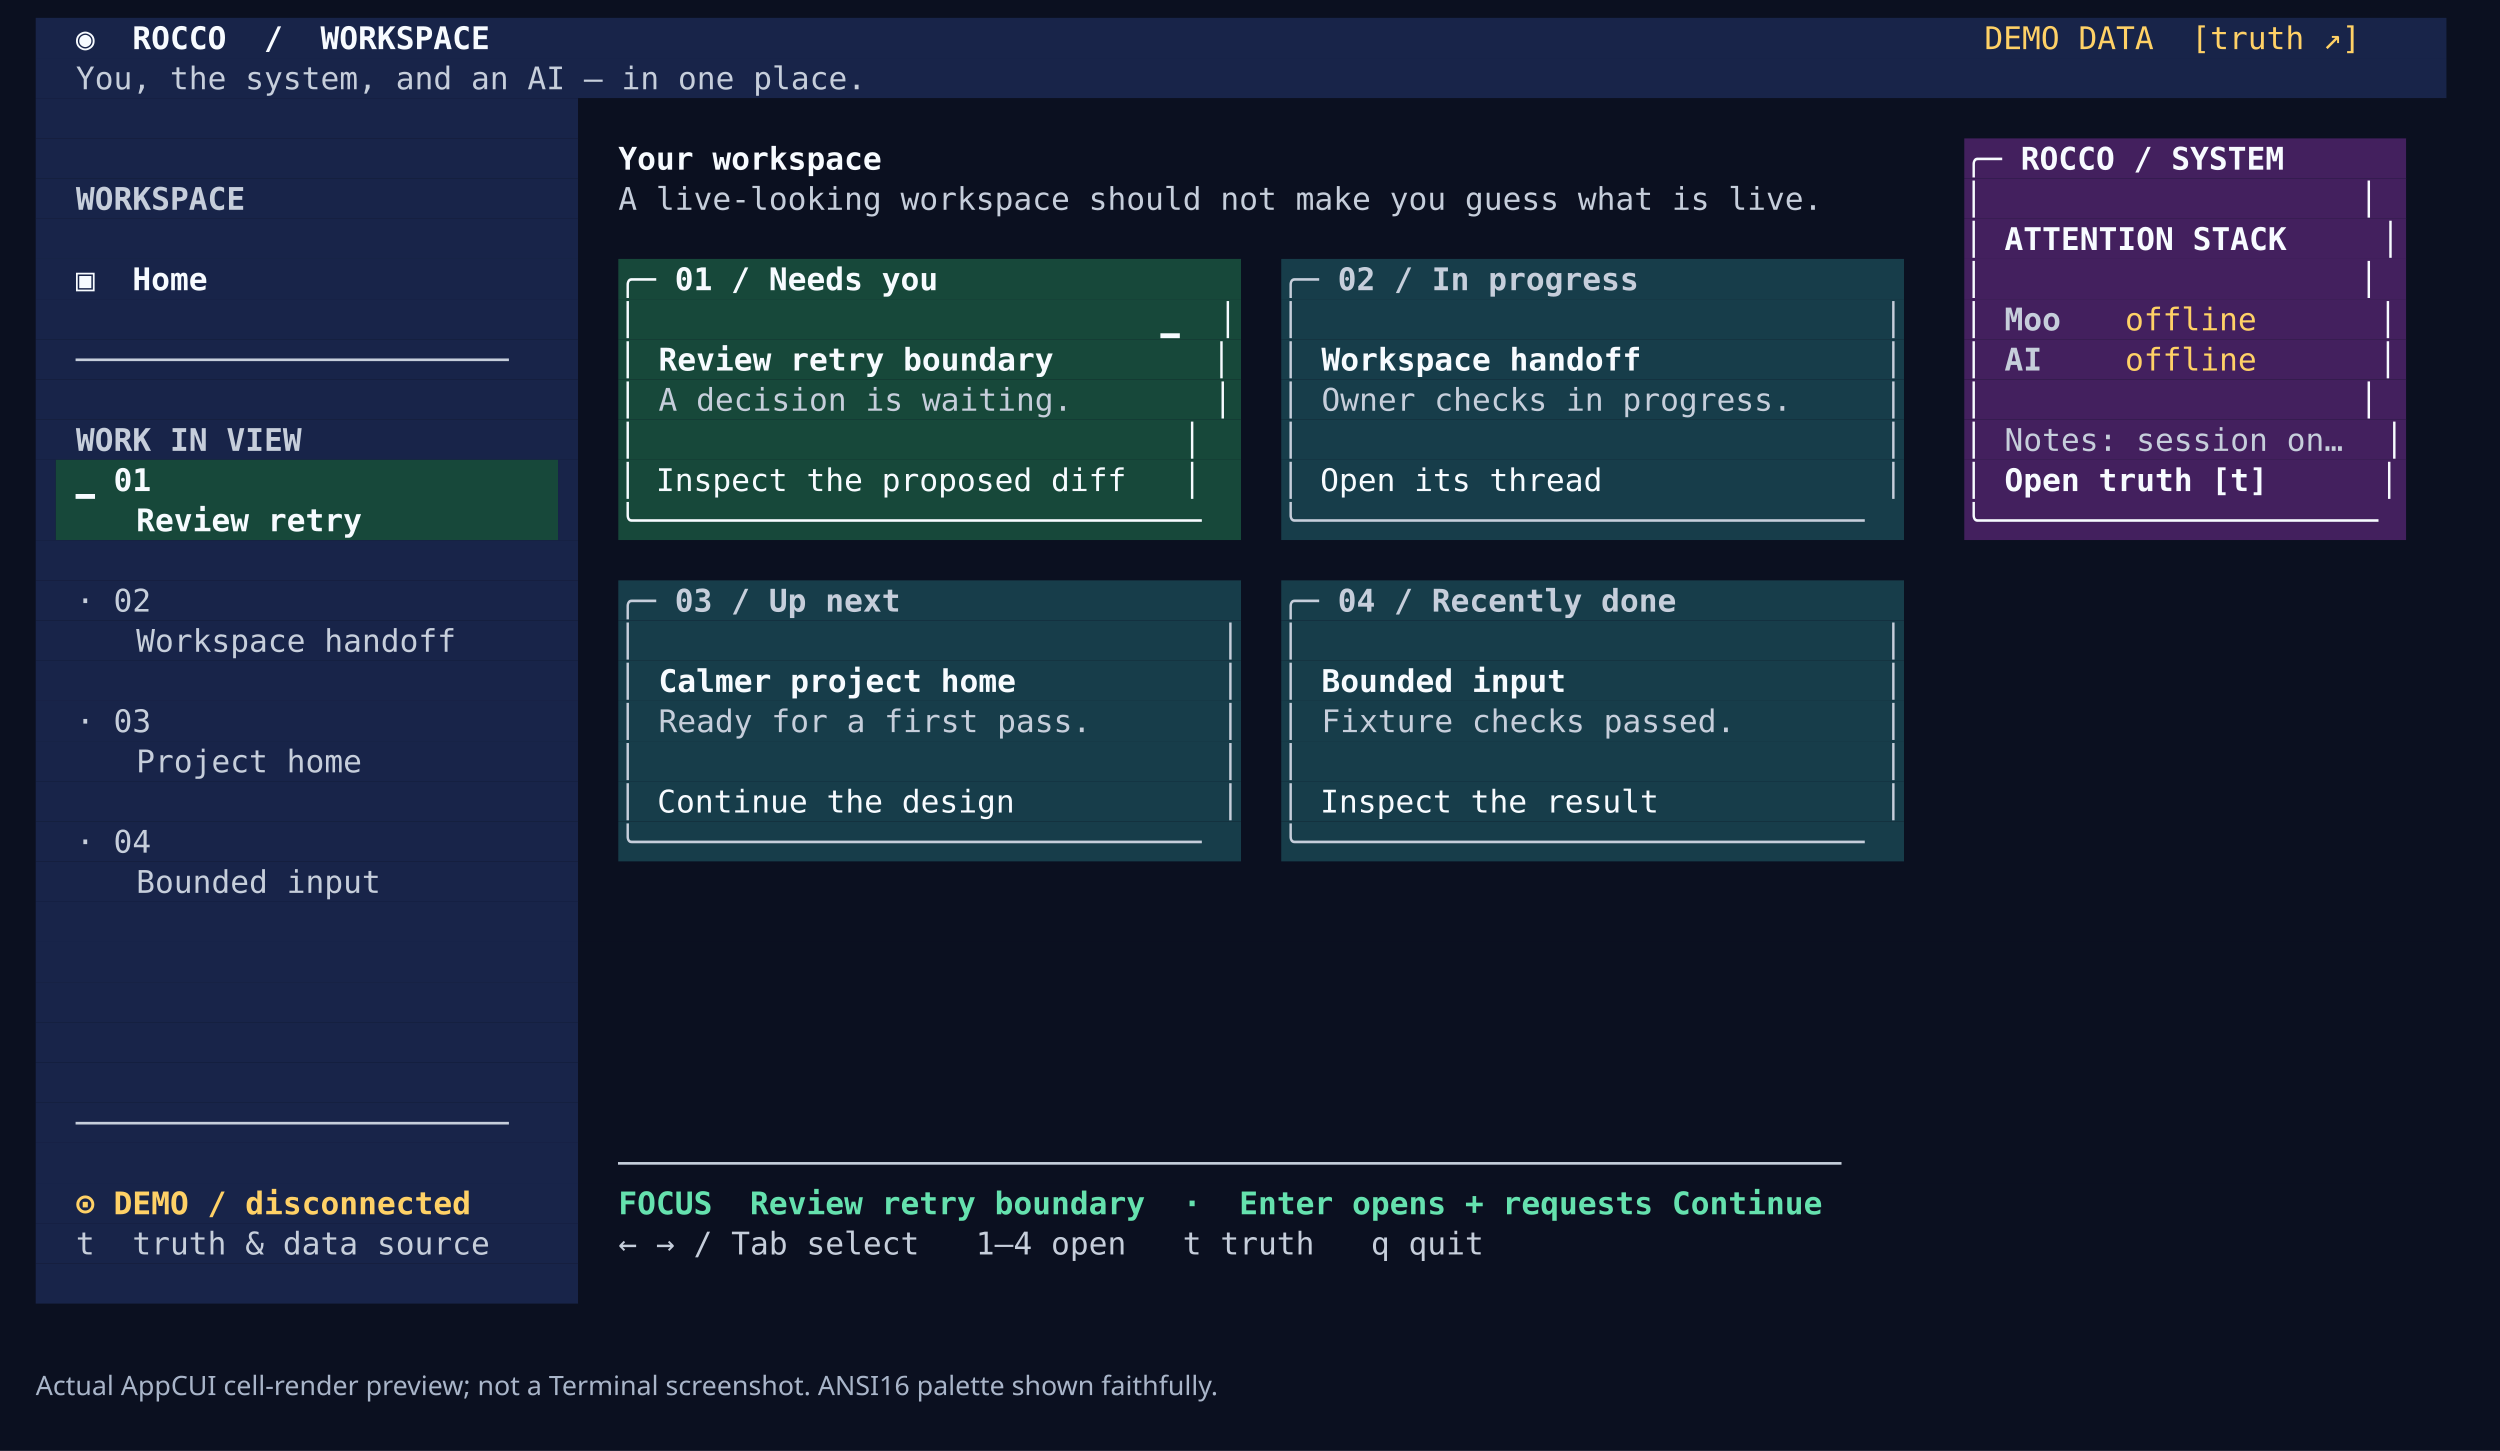
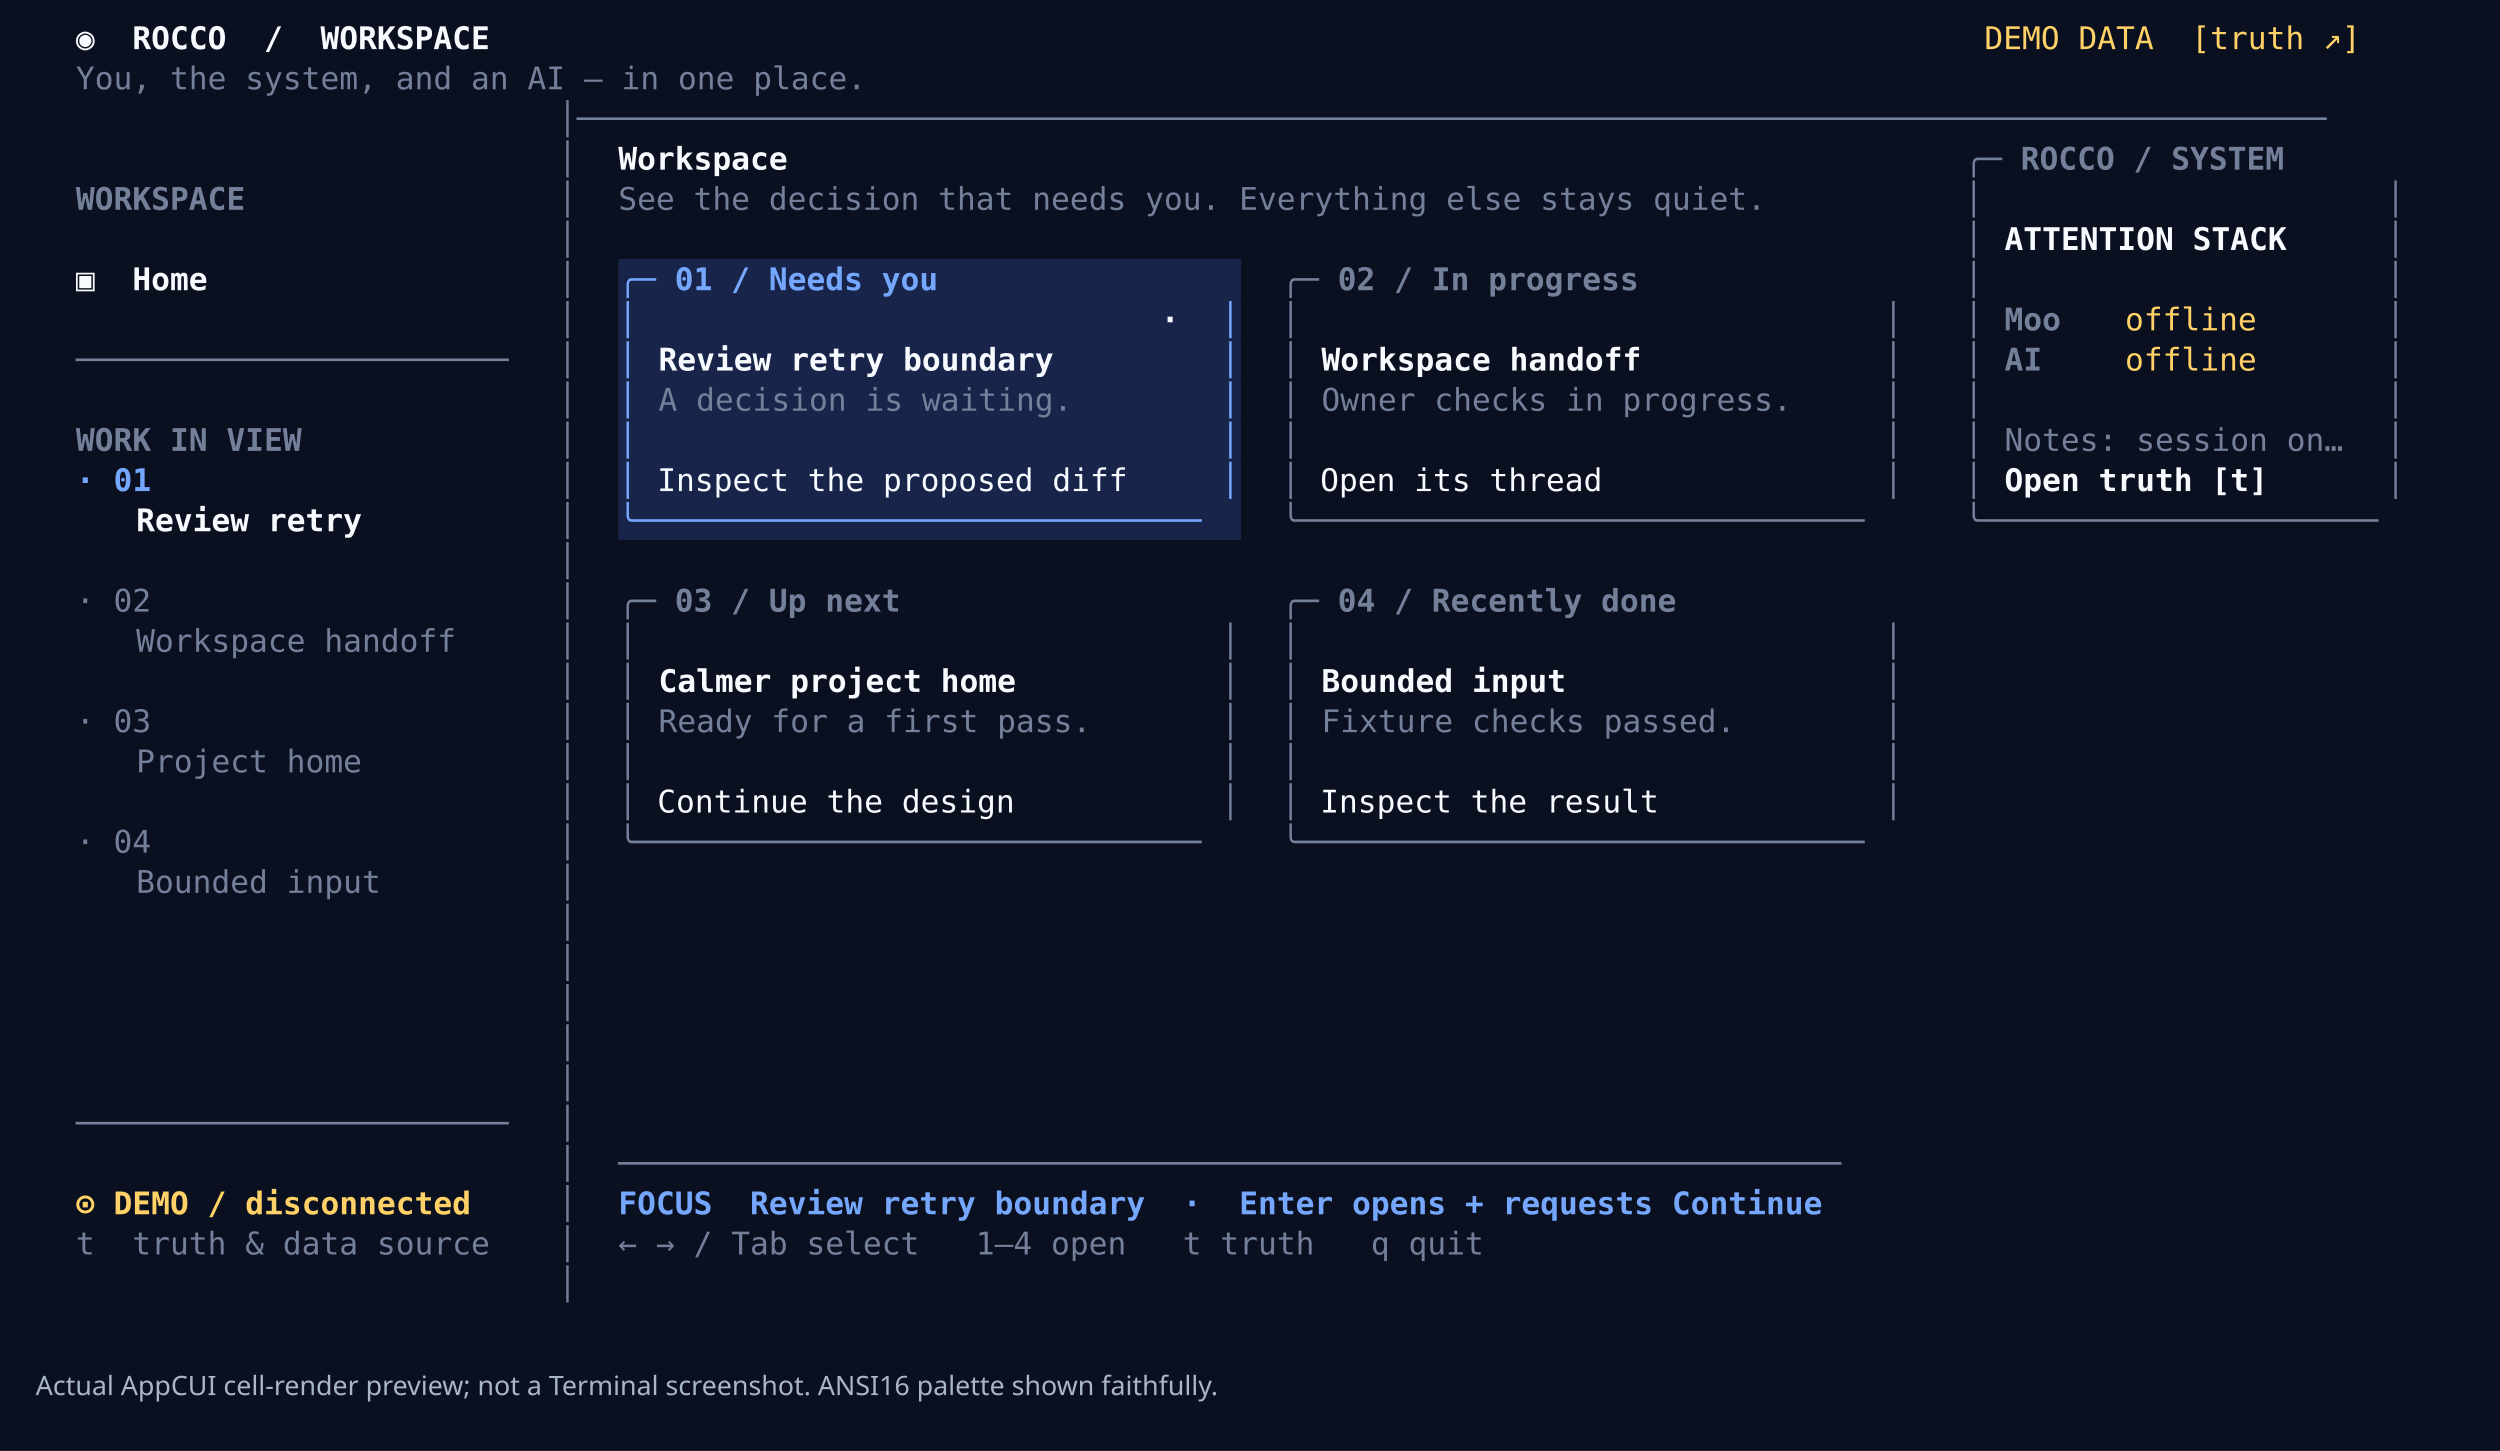
<svg xmlns="http://www.w3.org/2000/svg" width="1120" height="650" viewBox="0 0 1120 650">
  <rect width="1120" height="650" fill="#0b1020" />
-   <rect x="16" y="8" width="1080" height="18" fill="#182449" />
+   <rect x="16" y="8" width="1080" height="18" fill="#0b1020" />
  <text x="34" y="22" fill="#f7fbff" font-family="Menlo,monospace" font-size="14" xml:space="preserve" font-weight="700">◉  ROCCO  /  WORKSPACE</text>
  <text x="889" y="22" fill="#ffd166" font-family="Menlo,monospace" font-size="14" xml:space="preserve">DEMO DATA  [truth ↗]</text>
-   <rect x="16" y="26" width="1080" height="18" fill="#182449" />
-   <text x="34" y="40" fill="#c6cedb" font-family="Menlo,monospace" font-size="14" xml:space="preserve">You, the system, and an AI — in one place.</text>
-   <rect x="16" y="44" width="243" height="18" fill="#182449" />
-   <rect x="259" y="44" width="837" height="18" fill="#0b1020" />
-   <rect x="16" y="62" width="243" height="18" fill="#182449" />
-   <rect x="259" y="62" width="621" height="18" fill="#0b1020" />
-   <rect x="880" y="62" width="198" height="18" fill="#43205e" />
-   <rect x="1078" y="62" width="18" height="18" fill="#0b1020" />
-   <text x="277" y="76" fill="#f7fbff" font-family="Menlo,monospace" font-size="14" xml:space="preserve" font-weight="700">Your workspace</text>
-   <text x="880" y="76" fill="#f7fbff" font-family="Menlo,monospace" font-size="14" xml:space="preserve" font-weight="700">╭─ ROCCO / SYSTEM </text>
-   <rect x="16" y="80" width="243" height="18" fill="#182449" />
-   <rect x="259" y="80" width="621" height="18" fill="#0b1020" />
-   <rect x="880" y="80" width="198" height="18" fill="#43205e" />
-   <rect x="1078" y="80" width="18" height="18" fill="#0b1020" />
-   <text x="34" y="94" fill="#c6cedb" font-family="Menlo,monospace" font-size="14" xml:space="preserve" font-weight="700">WORKSPACE</text>
-   <text x="277" y="94" fill="#c6cedb" font-family="Menlo,monospace" font-size="14" xml:space="preserve">A live-looking workspace should not make you guess what is live.</text>
-   <text x="880" y="94" fill="#f7fbff" font-family="Menlo,monospace" font-size="14" xml:space="preserve">│                    │</text>
-   <rect x="16" y="98" width="243" height="18" fill="#182449" />
-   <rect x="259" y="98" width="621" height="18" fill="#0b1020" />
-   <rect x="880" y="98" width="198" height="18" fill="#43205e" />
-   <rect x="1078" y="98" width="18" height="18" fill="#0b1020" />
-   <text x="880" y="112" fill="#f7fbff" font-family="Menlo,monospace" font-size="14" xml:space="preserve">│ </text>
+   <rect x="16" y="26" width="1080" height="18" fill="#0b1020" />
+   <text x="34" y="40" fill="#74809a" font-family="Menlo,monospace" font-size="14" xml:space="preserve">You, the system, and an AI — in one place.</text>
+   <rect x="16" y="44" width="1080" height="18" fill="#0b1020" />
+   <text x="250" y="58" fill="#74809a" font-family="Menlo,monospace" font-size="14" xml:space="preserve">│─────────────────────────────────────────────────────────────────────────────────────────────</text>
+   <rect x="16" y="62" width="1080" height="18" fill="#0b1020" />
+   <text x="250" y="76" fill="#74809a" font-family="Menlo,monospace" font-size="14" xml:space="preserve">│</text>
+   <text x="277" y="76" fill="#f7fbff" font-family="Menlo,monospace" font-size="14" xml:space="preserve" font-weight="700">Workspace</text>
+   <text x="880" y="76" fill="#74809a" font-family="Menlo,monospace" font-size="14" xml:space="preserve" font-weight="700">╭─ ROCCO / SYSTEM </text>
+   <rect x="16" y="80" width="1080" height="18" fill="#0b1020" />
+   <text x="34" y="94" fill="#74809a" font-family="Menlo,monospace" font-size="14" xml:space="preserve" font-weight="700">WORKSPACE</text>
+   <text x="250" y="94" fill="#74809a" font-family="Menlo,monospace" font-size="14" xml:space="preserve">│</text>
+   <text x="277" y="94" fill="#74809a" font-family="Menlo,monospace" font-size="14" xml:space="preserve">See the decision that needs you. Everything else stays quiet.</text>
+   <text x="880" y="94" fill="#74809a" font-family="Menlo,monospace" font-size="14" xml:space="preserve">│</text>
+   <text x="1069" y="94" fill="#74809a" font-family="Menlo,monospace" font-size="14" xml:space="preserve">│</text>
+   <rect x="16" y="98" width="1080" height="18" fill="#0b1020" />
+   <text x="250" y="112" fill="#74809a" font-family="Menlo,monospace" font-size="14" xml:space="preserve">│</text>
+   <text x="880" y="112" fill="#74809a" font-family="Menlo,monospace" font-size="14" xml:space="preserve">│</text>
  <text x="898" y="112" fill="#f7fbff" font-family="Menlo,monospace" font-size="14" xml:space="preserve" font-weight="700">ATTENTION STACK</text>
-   <text x="1033" y="112" fill="#f7fbff" font-family="Menlo,monospace" font-size="14" xml:space="preserve">    │</text>
-   <rect x="16" y="116" width="243" height="18" fill="#182449" />
-   <rect x="259" y="116" width="18" height="18" fill="#0b1020" />
-   <rect x="277" y="116" width="279" height="18" fill="#17483a" />
-   <rect x="556" y="116" width="18" height="18" fill="#0b1020" />
-   <rect x="574" y="116" width="279" height="18" fill="#173d4a" />
-   <rect x="853" y="116" width="27" height="18" fill="#0b1020" />
-   <rect x="880" y="116" width="198" height="18" fill="#43205e" />
-   <rect x="1078" y="116" width="18" height="18" fill="#0b1020" />
+   <text x="1069" y="112" fill="#74809a" font-family="Menlo,monospace" font-size="14" xml:space="preserve">│</text>
+   <rect x="16" y="116" width="261" height="18" fill="#0b1020" />
+   <rect x="277" y="116" width="279" height="18" fill="#182449" />
+   <rect x="556" y="116" width="540" height="18" fill="#0b1020" />
  <text x="34" y="130" fill="#f7fbff" font-family="Menlo,monospace" font-size="14" xml:space="preserve" font-weight="700">▣  Home</text>
-   <text x="277" y="130" fill="#f7fbff" font-family="Menlo,monospace" font-size="14" xml:space="preserve" font-weight="700">╭─ 01 / Needs you </text>
-   <text x="574" y="130" fill="#c6cedb" font-family="Menlo,monospace" font-size="14" xml:space="preserve" font-weight="700">╭─ 02 / In progress </text>
-   <text x="880" y="130" fill="#f7fbff" font-family="Menlo,monospace" font-size="14" xml:space="preserve">│                    │</text>
-   <rect x="16" y="134" width="243" height="18" fill="#182449" />
-   <rect x="259" y="134" width="18" height="18" fill="#0b1020" />
-   <rect x="277" y="134" width="279" height="18" fill="#17483a" />
-   <rect x="556" y="134" width="18" height="18" fill="#0b1020" />
-   <rect x="574" y="134" width="279" height="18" fill="#173d4a" />
-   <rect x="853" y="134" width="27" height="18" fill="#0b1020" />
-   <rect x="880" y="134" width="198" height="18" fill="#43205e" />
-   <rect x="1078" y="134" width="18" height="18" fill="#0b1020" />
-   <text x="277" y="148" fill="#f7fbff" font-family="Menlo,monospace" font-size="14" xml:space="preserve">│                          </text>
-   <text x="520" y="148" fill="#f7fbff" font-family="Menlo,monospace" font-size="14" xml:space="preserve" font-weight="700">▁</text>
-   <text x="529" y="148" fill="#f7fbff" font-family="Menlo,monospace" font-size="14" xml:space="preserve">  │</text>
-   <text x="574" y="148" fill="#c6cedb" font-family="Menlo,monospace" font-size="14" xml:space="preserve">│</text>
-   <text x="844" y="148" fill="#c6cedb" font-family="Menlo,monospace" font-size="14" xml:space="preserve">│</text>
-   <text x="880" y="148" fill="#f7fbff" font-family="Menlo,monospace" font-size="14" xml:space="preserve">│ </text>
-   <text x="898" y="148" fill="#c6cedb" font-family="Menlo,monospace" font-size="14" xml:space="preserve" font-weight="700">Moo</text>
+   <text x="250" y="130" fill="#74809a" font-family="Menlo,monospace" font-size="14" xml:space="preserve">│</text>
+   <text x="277" y="130" fill="#75a7ff" font-family="Menlo,monospace" font-size="14" xml:space="preserve" font-weight="700">╭─ 01 / Needs you </text>
+   <text x="574" y="130" fill="#74809a" font-family="Menlo,monospace" font-size="14" xml:space="preserve" font-weight="700">╭─ 02 / In progress </text>
+   <text x="880" y="130" fill="#74809a" font-family="Menlo,monospace" font-size="14" xml:space="preserve">│</text>
+   <text x="1069" y="130" fill="#74809a" font-family="Menlo,monospace" font-size="14" xml:space="preserve">│</text>
+   <rect x="16" y="134" width="261" height="18" fill="#0b1020" />
+   <rect x="277" y="134" width="279" height="18" fill="#182449" />
+   <rect x="556" y="134" width="540" height="18" fill="#0b1020" />
+   <text x="250" y="148" fill="#74809a" font-family="Menlo,monospace" font-size="14" xml:space="preserve">│</text>
+   <text x="277" y="148" fill="#75a7ff" font-family="Menlo,monospace" font-size="14" xml:space="preserve">│</text>
+   <text x="520" y="148" fill="#f7fbff" font-family="Menlo,monospace" font-size="14" xml:space="preserve" font-weight="700">·</text>
+   <text x="547" y="148" fill="#75a7ff" font-family="Menlo,monospace" font-size="14" xml:space="preserve">│</text>
+   <text x="574" y="148" fill="#74809a" font-family="Menlo,monospace" font-size="14" xml:space="preserve">│</text>
+   <text x="844" y="148" fill="#74809a" font-family="Menlo,monospace" font-size="14" xml:space="preserve">│</text>
+   <text x="880" y="148" fill="#74809a" font-family="Menlo,monospace" font-size="14" xml:space="preserve">│</text>
+   <text x="898" y="148" fill="#74809a" font-family="Menlo,monospace" font-size="14" xml:space="preserve" font-weight="700">Moo</text>
  <text x="952" y="148" fill="#ffd166" font-family="Menlo,monospace" font-size="14" xml:space="preserve">offline</text>
-   <text x="1015" y="148" fill="#f7fbff" font-family="Menlo,monospace" font-size="14" xml:space="preserve">      │</text>
-   <rect x="16" y="152" width="243" height="18" fill="#182449" />
-   <rect x="259" y="152" width="18" height="18" fill="#0b1020" />
-   <rect x="277" y="152" width="279" height="18" fill="#17483a" />
-   <rect x="556" y="152" width="18" height="18" fill="#0b1020" />
-   <rect x="574" y="152" width="279" height="18" fill="#173d4a" />
-   <rect x="853" y="152" width="27" height="18" fill="#0b1020" />
-   <rect x="880" y="152" width="198" height="18" fill="#43205e" />
-   <rect x="1078" y="152" width="18" height="18" fill="#0b1020" />
-   <text x="34" y="166" fill="#c6cedb" font-family="Menlo,monospace" font-size="14" xml:space="preserve">───────────────────────</text>
-   <text x="277" y="166" fill="#f7fbff" font-family="Menlo,monospace" font-size="14" xml:space="preserve">│ </text>
+   <text x="1069" y="148" fill="#74809a" font-family="Menlo,monospace" font-size="14" xml:space="preserve">│</text>
+   <rect x="16" y="152" width="261" height="18" fill="#0b1020" />
+   <rect x="277" y="152" width="279" height="18" fill="#182449" />
+   <rect x="556" y="152" width="540" height="18" fill="#0b1020" />
+   <text x="34" y="166" fill="#74809a" font-family="Menlo,monospace" font-size="14" xml:space="preserve">───────────────────────</text>
+   <text x="250" y="166" fill="#74809a" font-family="Menlo,monospace" font-size="14" xml:space="preserve">│</text>
+   <text x="277" y="166" fill="#75a7ff" font-family="Menlo,monospace" font-size="14" xml:space="preserve">│</text>
  <text x="295" y="166" fill="#f7fbff" font-family="Menlo,monospace" font-size="14" xml:space="preserve" font-weight="700">Review retry boundary</text>
-   <text x="484" y="166" fill="#f7fbff" font-family="Menlo,monospace" font-size="14" xml:space="preserve">       │</text>
-   <text x="574" y="166" fill="#c6cedb" font-family="Menlo,monospace" font-size="14" xml:space="preserve">│</text>
+   <text x="547" y="166" fill="#75a7ff" font-family="Menlo,monospace" font-size="14" xml:space="preserve">│</text>
+   <text x="574" y="166" fill="#74809a" font-family="Menlo,monospace" font-size="14" xml:space="preserve">│</text>
  <text x="592" y="166" fill="#f7fbff" font-family="Menlo,monospace" font-size="14" xml:space="preserve" font-weight="700">Workspace handoff</text>
-   <text x="844" y="166" fill="#c6cedb" font-family="Menlo,monospace" font-size="14" xml:space="preserve">│</text>
-   <text x="880" y="166" fill="#f7fbff" font-family="Menlo,monospace" font-size="14" xml:space="preserve">│ </text>
-   <text x="898" y="166" fill="#c6cedb" font-family="Menlo,monospace" font-size="14" xml:space="preserve" font-weight="700">AI</text>
+   <text x="844" y="166" fill="#74809a" font-family="Menlo,monospace" font-size="14" xml:space="preserve">│</text>
+   <text x="880" y="166" fill="#74809a" font-family="Menlo,monospace" font-size="14" xml:space="preserve">│</text>
+   <text x="898" y="166" fill="#74809a" font-family="Menlo,monospace" font-size="14" xml:space="preserve" font-weight="700">AI</text>
  <text x="952" y="166" fill="#ffd166" font-family="Menlo,monospace" font-size="14" xml:space="preserve">offline</text>
-   <text x="1015" y="166" fill="#f7fbff" font-family="Menlo,monospace" font-size="14" xml:space="preserve">      │</text>
-   <rect x="16" y="170" width="243" height="18" fill="#182449" />
-   <rect x="259" y="170" width="18" height="18" fill="#0b1020" />
-   <rect x="277" y="170" width="279" height="18" fill="#17483a" />
-   <rect x="556" y="170" width="18" height="18" fill="#0b1020" />
-   <rect x="574" y="170" width="279" height="18" fill="#173d4a" />
-   <rect x="853" y="170" width="27" height="18" fill="#0b1020" />
-   <rect x="880" y="170" width="198" height="18" fill="#43205e" />
-   <rect x="1078" y="170" width="18" height="18" fill="#0b1020" />
-   <text x="277" y="184" fill="#f7fbff" font-family="Menlo,monospace" font-size="14" xml:space="preserve">│ </text>
-   <text x="295" y="184" fill="#c6cedb" font-family="Menlo,monospace" font-size="14" xml:space="preserve">A decision is waiting.</text>
-   <text x="493" y="184" fill="#f7fbff" font-family="Menlo,monospace" font-size="14" xml:space="preserve">      │</text>
-   <text x="574" y="184" fill="#c6cedb" font-family="Menlo,monospace" font-size="14" xml:space="preserve">│</text>
-   <text x="592" y="184" fill="#c6cedb" font-family="Menlo,monospace" font-size="14" xml:space="preserve">Owner checks in progress.</text>
-   <text x="844" y="184" fill="#c6cedb" font-family="Menlo,monospace" font-size="14" xml:space="preserve">│</text>
-   <text x="880" y="184" fill="#f7fbff" font-family="Menlo,monospace" font-size="14" xml:space="preserve">│                    │</text>
-   <rect x="16" y="188" width="243" height="18" fill="#182449" />
-   <rect x="259" y="188" width="18" height="18" fill="#0b1020" />
-   <rect x="277" y="188" width="279" height="18" fill="#17483a" />
-   <rect x="556" y="188" width="18" height="18" fill="#0b1020" />
-   <rect x="574" y="188" width="279" height="18" fill="#173d4a" />
-   <rect x="853" y="188" width="27" height="18" fill="#0b1020" />
-   <rect x="880" y="188" width="198" height="18" fill="#43205e" />
-   <rect x="1078" y="188" width="18" height="18" fill="#0b1020" />
-   <text x="34" y="202" fill="#c6cedb" font-family="Menlo,monospace" font-size="14" xml:space="preserve" font-weight="700">WORK IN VIEW</text>
-   <text x="277" y="202" fill="#f7fbff" font-family="Menlo,monospace" font-size="14" xml:space="preserve">│                             │</text>
-   <text x="574" y="202" fill="#c6cedb" font-family="Menlo,monospace" font-size="14" xml:space="preserve">│</text>
-   <text x="844" y="202" fill="#c6cedb" font-family="Menlo,monospace" font-size="14" xml:space="preserve">│</text>
-   <text x="880" y="202" fill="#f7fbff" font-family="Menlo,monospace" font-size="14" xml:space="preserve">│ </text>
-   <text x="898" y="202" fill="#c6cedb" font-family="Menlo,monospace" font-size="14" xml:space="preserve">Notes: session on…</text>
-   <text x="1060" y="202" fill="#f7fbff" font-family="Menlo,monospace" font-size="14" xml:space="preserve"> │</text>
-   <rect x="16" y="206" width="9" height="18" fill="#182449" />
-   <rect x="25" y="206" width="225" height="18" fill="#17483a" />
-   <rect x="250" y="206" width="9" height="18" fill="#182449" />
-   <rect x="259" y="206" width="18" height="18" fill="#0b1020" />
-   <rect x="277" y="206" width="279" height="18" fill="#17483a" />
-   <rect x="556" y="206" width="18" height="18" fill="#0b1020" />
-   <rect x="574" y="206" width="279" height="18" fill="#173d4a" />
-   <rect x="853" y="206" width="27" height="18" fill="#0b1020" />
-   <rect x="880" y="206" width="198" height="18" fill="#43205e" />
-   <rect x="1078" y="206" width="18" height="18" fill="#0b1020" />
-   <text x="34" y="220" fill="#f7fbff" font-family="Menlo,monospace" font-size="14" xml:space="preserve" font-weight="700">▁ 01</text>
-   <text x="277" y="220" fill="#f7fbff" font-family="Menlo,monospace" font-size="14" xml:space="preserve">│ Inspect the proposed diff   │</text>
-   <text x="574" y="220" fill="#c6cedb" font-family="Menlo,monospace" font-size="14" xml:space="preserve">│</text>
+   <text x="1069" y="166" fill="#74809a" font-family="Menlo,monospace" font-size="14" xml:space="preserve">│</text>
+   <rect x="16" y="170" width="261" height="18" fill="#0b1020" />
+   <rect x="277" y="170" width="279" height="18" fill="#182449" />
+   <rect x="556" y="170" width="540" height="18" fill="#0b1020" />
+   <text x="250" y="184" fill="#74809a" font-family="Menlo,monospace" font-size="14" xml:space="preserve">│</text>
+   <text x="277" y="184" fill="#75a7ff" font-family="Menlo,monospace" font-size="14" xml:space="preserve">│</text>
+   <text x="295" y="184" fill="#74809a" font-family="Menlo,monospace" font-size="14" xml:space="preserve">A decision is waiting.</text>
+   <text x="547" y="184" fill="#75a7ff" font-family="Menlo,monospace" font-size="14" xml:space="preserve">│</text>
+   <text x="574" y="184" fill="#74809a" font-family="Menlo,monospace" font-size="14" xml:space="preserve">│</text>
+   <text x="592" y="184" fill="#74809a" font-family="Menlo,monospace" font-size="14" xml:space="preserve">Owner checks in progress.</text>
+   <text x="844" y="184" fill="#74809a" font-family="Menlo,monospace" font-size="14" xml:space="preserve">│</text>
+   <text x="880" y="184" fill="#74809a" font-family="Menlo,monospace" font-size="14" xml:space="preserve">│</text>
+   <text x="1069" y="184" fill="#74809a" font-family="Menlo,monospace" font-size="14" xml:space="preserve">│</text>
+   <rect x="16" y="188" width="261" height="18" fill="#0b1020" />
+   <rect x="277" y="188" width="279" height="18" fill="#182449" />
+   <rect x="556" y="188" width="540" height="18" fill="#0b1020" />
+   <text x="34" y="202" fill="#74809a" font-family="Menlo,monospace" font-size="14" xml:space="preserve" font-weight="700">WORK IN VIEW</text>
+   <text x="250" y="202" fill="#74809a" font-family="Menlo,monospace" font-size="14" xml:space="preserve">│</text>
+   <text x="277" y="202" fill="#75a7ff" font-family="Menlo,monospace" font-size="14" xml:space="preserve">│</text>
+   <text x="547" y="202" fill="#75a7ff" font-family="Menlo,monospace" font-size="14" xml:space="preserve">│</text>
+   <text x="574" y="202" fill="#74809a" font-family="Menlo,monospace" font-size="14" xml:space="preserve">│</text>
+   <text x="844" y="202" fill="#74809a" font-family="Menlo,monospace" font-size="14" xml:space="preserve">│</text>
+   <text x="880" y="202" fill="#74809a" font-family="Menlo,monospace" font-size="14" xml:space="preserve">│</text>
+   <text x="898" y="202" fill="#74809a" font-family="Menlo,monospace" font-size="14" xml:space="preserve">Notes: session on…</text>
+   <text x="1069" y="202" fill="#74809a" font-family="Menlo,monospace" font-size="14" xml:space="preserve">│</text>
+   <rect x="16" y="206" width="261" height="18" fill="#0b1020" />
+   <rect x="277" y="206" width="279" height="18" fill="#182449" />
+   <rect x="556" y="206" width="540" height="18" fill="#0b1020" />
+   <text x="34" y="220" fill="#75a7ff" font-family="Menlo,monospace" font-size="14" xml:space="preserve" font-weight="700">· 01</text>
+   <text x="250" y="220" fill="#74809a" font-family="Menlo,monospace" font-size="14" xml:space="preserve">│</text>
+   <text x="277" y="220" fill="#75a7ff" font-family="Menlo,monospace" font-size="14" xml:space="preserve">│</text>
+   <text x="286" y="220" fill="#f7fbff" font-family="Menlo,monospace" font-size="14" xml:space="preserve"> Inspect the proposed diff   </text>
+   <text x="547" y="220" fill="#75a7ff" font-family="Menlo,monospace" font-size="14" xml:space="preserve">│</text>
+   <text x="574" y="220" fill="#74809a" font-family="Menlo,monospace" font-size="14" xml:space="preserve">│</text>
  <text x="583" y="220" fill="#f7fbff" font-family="Menlo,monospace" font-size="14" xml:space="preserve"> Open its thread             </text>
-   <text x="844" y="220" fill="#c6cedb" font-family="Menlo,monospace" font-size="14" xml:space="preserve">│</text>
-   <text x="880" y="220" fill="#f7fbff" font-family="Menlo,monospace" font-size="14" xml:space="preserve">│ </text>
+   <text x="844" y="220" fill="#74809a" font-family="Menlo,monospace" font-size="14" xml:space="preserve">│</text>
+   <text x="880" y="220" fill="#74809a" font-family="Menlo,monospace" font-size="14" xml:space="preserve">│</text>
  <text x="898" y="220" fill="#f7fbff" font-family="Menlo,monospace" font-size="14" xml:space="preserve" font-weight="700">Open truth [t]</text>
-   <text x="1024" y="220" fill="#f7fbff" font-family="Menlo,monospace" font-size="14" xml:space="preserve">     │</text>
-   <rect x="16" y="224" width="9" height="18" fill="#182449" />
-   <rect x="25" y="224" width="225" height="18" fill="#17483a" />
-   <rect x="250" y="224" width="9" height="18" fill="#182449" />
-   <rect x="259" y="224" width="18" height="18" fill="#0b1020" />
-   <rect x="277" y="224" width="279" height="18" fill="#17483a" />
-   <rect x="556" y="224" width="18" height="18" fill="#0b1020" />
-   <rect x="574" y="224" width="279" height="18" fill="#173d4a" />
-   <rect x="853" y="224" width="27" height="18" fill="#0b1020" />
-   <rect x="880" y="224" width="198" height="18" fill="#43205e" />
-   <rect x="1078" y="224" width="18" height="18" fill="#0b1020" />
+   <text x="1069" y="220" fill="#74809a" font-family="Menlo,monospace" font-size="14" xml:space="preserve">│</text>
+   <rect x="16" y="224" width="261" height="18" fill="#0b1020" />
+   <rect x="277" y="224" width="279" height="18" fill="#182449" />
+   <rect x="556" y="224" width="540" height="18" fill="#0b1020" />
  <text x="61" y="238" fill="#f7fbff" font-family="Menlo,monospace" font-size="14" xml:space="preserve" font-weight="700">Review retry</text>
-   <text x="277" y="238" fill="#f7fbff" font-family="Menlo,monospace" font-size="14" xml:space="preserve">╰──────────────────────────────</text>
-   <text x="574" y="238" fill="#c6cedb" font-family="Menlo,monospace" font-size="14" xml:space="preserve">╰──────────────────────────────</text>
-   <text x="880" y="238" fill="#f7fbff" font-family="Menlo,monospace" font-size="14" xml:space="preserve">╰─────────────────────</text>
-   <rect x="16" y="242" width="243" height="18" fill="#182449" />
-   <rect x="259" y="242" width="837" height="18" fill="#0b1020" />
-   <rect x="16" y="260" width="243" height="18" fill="#182449" />
-   <rect x="259" y="260" width="18" height="18" fill="#0b1020" />
-   <rect x="277" y="260" width="279" height="18" fill="#173d4a" />
-   <rect x="556" y="260" width="18" height="18" fill="#0b1020" />
-   <rect x="574" y="260" width="279" height="18" fill="#173d4a" />
-   <rect x="853" y="260" width="243" height="18" fill="#0b1020" />
-   <text x="34" y="274" fill="#c6cedb" font-family="Menlo,monospace" font-size="14" xml:space="preserve">· 02</text>
-   <text x="277" y="274" fill="#c6cedb" font-family="Menlo,monospace" font-size="14" xml:space="preserve" font-weight="700">╭─ 03 / Up next </text>
-   <text x="574" y="274" fill="#c6cedb" font-family="Menlo,monospace" font-size="14" xml:space="preserve" font-weight="700">╭─ 04 / Recently done </text>
-   <rect x="16" y="278" width="243" height="18" fill="#182449" />
-   <rect x="259" y="278" width="18" height="18" fill="#0b1020" />
-   <rect x="277" y="278" width="279" height="18" fill="#173d4a" />
-   <rect x="556" y="278" width="18" height="18" fill="#0b1020" />
-   <rect x="574" y="278" width="279" height="18" fill="#173d4a" />
-   <rect x="853" y="278" width="243" height="18" fill="#0b1020" />
-   <text x="61" y="292" fill="#c6cedb" font-family="Menlo,monospace" font-size="14" xml:space="preserve">Workspace handoff</text>
-   <text x="277" y="292" fill="#c6cedb" font-family="Menlo,monospace" font-size="14" xml:space="preserve">│</text>
-   <text x="547" y="292" fill="#c6cedb" font-family="Menlo,monospace" font-size="14" xml:space="preserve">│</text>
-   <text x="574" y="292" fill="#c6cedb" font-family="Menlo,monospace" font-size="14" xml:space="preserve">│</text>
-   <text x="844" y="292" fill="#c6cedb" font-family="Menlo,monospace" font-size="14" xml:space="preserve">│</text>
-   <rect x="16" y="296" width="243" height="18" fill="#182449" />
-   <rect x="259" y="296" width="18" height="18" fill="#0b1020" />
-   <rect x="277" y="296" width="279" height="18" fill="#173d4a" />
-   <rect x="556" y="296" width="18" height="18" fill="#0b1020" />
-   <rect x="574" y="296" width="279" height="18" fill="#173d4a" />
-   <rect x="853" y="296" width="243" height="18" fill="#0b1020" />
-   <text x="277" y="310" fill="#c6cedb" font-family="Menlo,monospace" font-size="14" xml:space="preserve">│</text>
+   <text x="250" y="238" fill="#74809a" font-family="Menlo,monospace" font-size="14" xml:space="preserve">│</text>
+   <text x="277" y="238" fill="#75a7ff" font-family="Menlo,monospace" font-size="14" xml:space="preserve">╰──────────────────────────────</text>
+   <text x="574" y="238" fill="#74809a" font-family="Menlo,monospace" font-size="14" xml:space="preserve">╰──────────────────────────────</text>
+   <text x="880" y="238" fill="#74809a" font-family="Menlo,monospace" font-size="14" xml:space="preserve">╰─────────────────────</text>
+   <rect x="16" y="242" width="1080" height="18" fill="#0b1020" />
+   <text x="250" y="256" fill="#74809a" font-family="Menlo,monospace" font-size="14" xml:space="preserve">│</text>
+   <rect x="16" y="260" width="1080" height="18" fill="#0b1020" />
+   <text x="34" y="274" fill="#74809a" font-family="Menlo,monospace" font-size="14" xml:space="preserve">· 02</text>
+   <text x="250" y="274" fill="#74809a" font-family="Menlo,monospace" font-size="14" xml:space="preserve">│</text>
+   <text x="277" y="274" fill="#74809a" font-family="Menlo,monospace" font-size="14" xml:space="preserve" font-weight="700">╭─ 03 / Up next </text>
+   <text x="574" y="274" fill="#74809a" font-family="Menlo,monospace" font-size="14" xml:space="preserve" font-weight="700">╭─ 04 / Recently done </text>
+   <rect x="16" y="278" width="1080" height="18" fill="#0b1020" />
+   <text x="61" y="292" fill="#74809a" font-family="Menlo,monospace" font-size="14" xml:space="preserve">Workspace handoff</text>
+   <text x="250" y="292" fill="#74809a" font-family="Menlo,monospace" font-size="14" xml:space="preserve">│</text>
+   <text x="277" y="292" fill="#74809a" font-family="Menlo,monospace" font-size="14" xml:space="preserve">│</text>
+   <text x="547" y="292" fill="#74809a" font-family="Menlo,monospace" font-size="14" xml:space="preserve">│</text>
+   <text x="574" y="292" fill="#74809a" font-family="Menlo,monospace" font-size="14" xml:space="preserve">│</text>
+   <text x="844" y="292" fill="#74809a" font-family="Menlo,monospace" font-size="14" xml:space="preserve">│</text>
+   <rect x="16" y="296" width="1080" height="18" fill="#0b1020" />
+   <text x="250" y="310" fill="#74809a" font-family="Menlo,monospace" font-size="14" xml:space="preserve">│</text>
+   <text x="277" y="310" fill="#74809a" font-family="Menlo,monospace" font-size="14" xml:space="preserve">│</text>
  <text x="295" y="310" fill="#f7fbff" font-family="Menlo,monospace" font-size="14" xml:space="preserve" font-weight="700">Calmer project home</text>
-   <text x="547" y="310" fill="#c6cedb" font-family="Menlo,monospace" font-size="14" xml:space="preserve">│</text>
-   <text x="574" y="310" fill="#c6cedb" font-family="Menlo,monospace" font-size="14" xml:space="preserve">│</text>
+   <text x="547" y="310" fill="#74809a" font-family="Menlo,monospace" font-size="14" xml:space="preserve">│</text>
+   <text x="574" y="310" fill="#74809a" font-family="Menlo,monospace" font-size="14" xml:space="preserve">│</text>
  <text x="592" y="310" fill="#f7fbff" font-family="Menlo,monospace" font-size="14" xml:space="preserve" font-weight="700">Bounded input</text>
-   <text x="844" y="310" fill="#c6cedb" font-family="Menlo,monospace" font-size="14" xml:space="preserve">│</text>
-   <rect x="16" y="314" width="243" height="18" fill="#182449" />
-   <rect x="259" y="314" width="18" height="18" fill="#0b1020" />
-   <rect x="277" y="314" width="279" height="18" fill="#173d4a" />
-   <rect x="556" y="314" width="18" height="18" fill="#0b1020" />
-   <rect x="574" y="314" width="279" height="18" fill="#173d4a" />
-   <rect x="853" y="314" width="243" height="18" fill="#0b1020" />
-   <text x="34" y="328" fill="#c6cedb" font-family="Menlo,monospace" font-size="14" xml:space="preserve">· 03</text>
-   <text x="277" y="328" fill="#c6cedb" font-family="Menlo,monospace" font-size="14" xml:space="preserve">│</text>
-   <text x="295" y="328" fill="#c6cedb" font-family="Menlo,monospace" font-size="14" xml:space="preserve">Ready for a first pass.</text>
-   <text x="547" y="328" fill="#c6cedb" font-family="Menlo,monospace" font-size="14" xml:space="preserve">│</text>
-   <text x="574" y="328" fill="#c6cedb" font-family="Menlo,monospace" font-size="14" xml:space="preserve">│</text>
-   <text x="592" y="328" fill="#c6cedb" font-family="Menlo,monospace" font-size="14" xml:space="preserve">Fixture checks passed.</text>
-   <text x="844" y="328" fill="#c6cedb" font-family="Menlo,monospace" font-size="14" xml:space="preserve">│</text>
-   <rect x="16" y="332" width="243" height="18" fill="#182449" />
-   <rect x="259" y="332" width="18" height="18" fill="#0b1020" />
-   <rect x="277" y="332" width="279" height="18" fill="#173d4a" />
-   <rect x="556" y="332" width="18" height="18" fill="#0b1020" />
-   <rect x="574" y="332" width="279" height="18" fill="#173d4a" />
-   <rect x="853" y="332" width="243" height="18" fill="#0b1020" />
-   <text x="61" y="346" fill="#c6cedb" font-family="Menlo,monospace" font-size="14" xml:space="preserve">Project home</text>
-   <text x="277" y="346" fill="#c6cedb" font-family="Menlo,monospace" font-size="14" xml:space="preserve">│</text>
-   <text x="547" y="346" fill="#c6cedb" font-family="Menlo,monospace" font-size="14" xml:space="preserve">│</text>
-   <text x="574" y="346" fill="#c6cedb" font-family="Menlo,monospace" font-size="14" xml:space="preserve">│</text>
-   <text x="844" y="346" fill="#c6cedb" font-family="Menlo,monospace" font-size="14" xml:space="preserve">│</text>
-   <rect x="16" y="350" width="243" height="18" fill="#182449" />
-   <rect x="259" y="350" width="18" height="18" fill="#0b1020" />
-   <rect x="277" y="350" width="279" height="18" fill="#173d4a" />
-   <rect x="556" y="350" width="18" height="18" fill="#0b1020" />
-   <rect x="574" y="350" width="279" height="18" fill="#173d4a" />
-   <rect x="853" y="350" width="243" height="18" fill="#0b1020" />
-   <text x="277" y="364" fill="#c6cedb" font-family="Menlo,monospace" font-size="14" xml:space="preserve">│</text>
+   <text x="844" y="310" fill="#74809a" font-family="Menlo,monospace" font-size="14" xml:space="preserve">│</text>
+   <rect x="16" y="314" width="1080" height="18" fill="#0b1020" />
+   <text x="34" y="328" fill="#74809a" font-family="Menlo,monospace" font-size="14" xml:space="preserve">· 03</text>
+   <text x="250" y="328" fill="#74809a" font-family="Menlo,monospace" font-size="14" xml:space="preserve">│</text>
+   <text x="277" y="328" fill="#74809a" font-family="Menlo,monospace" font-size="14" xml:space="preserve">│</text>
+   <text x="295" y="328" fill="#74809a" font-family="Menlo,monospace" font-size="14" xml:space="preserve">Ready for a first pass.</text>
+   <text x="547" y="328" fill="#74809a" font-family="Menlo,monospace" font-size="14" xml:space="preserve">│</text>
+   <text x="574" y="328" fill="#74809a" font-family="Menlo,monospace" font-size="14" xml:space="preserve">│</text>
+   <text x="592" y="328" fill="#74809a" font-family="Menlo,monospace" font-size="14" xml:space="preserve">Fixture checks passed.</text>
+   <text x="844" y="328" fill="#74809a" font-family="Menlo,monospace" font-size="14" xml:space="preserve">│</text>
+   <rect x="16" y="332" width="1080" height="18" fill="#0b1020" />
+   <text x="61" y="346" fill="#74809a" font-family="Menlo,monospace" font-size="14" xml:space="preserve">Project home</text>
+   <text x="250" y="346" fill="#74809a" font-family="Menlo,monospace" font-size="14" xml:space="preserve">│</text>
+   <text x="277" y="346" fill="#74809a" font-family="Menlo,monospace" font-size="14" xml:space="preserve">│</text>
+   <text x="547" y="346" fill="#74809a" font-family="Menlo,monospace" font-size="14" xml:space="preserve">│</text>
+   <text x="574" y="346" fill="#74809a" font-family="Menlo,monospace" font-size="14" xml:space="preserve">│</text>
+   <text x="844" y="346" fill="#74809a" font-family="Menlo,monospace" font-size="14" xml:space="preserve">│</text>
+   <rect x="16" y="350" width="1080" height="18" fill="#0b1020" />
+   <text x="250" y="364" fill="#74809a" font-family="Menlo,monospace" font-size="14" xml:space="preserve">│</text>
+   <text x="277" y="364" fill="#74809a" font-family="Menlo,monospace" font-size="14" xml:space="preserve">│</text>
  <text x="286" y="364" fill="#f7fbff" font-family="Menlo,monospace" font-size="14" xml:space="preserve"> Continue the design         </text>
-   <text x="547" y="364" fill="#c6cedb" font-family="Menlo,monospace" font-size="14" xml:space="preserve">│</text>
-   <text x="574" y="364" fill="#c6cedb" font-family="Menlo,monospace" font-size="14" xml:space="preserve">│</text>
+   <text x="547" y="364" fill="#74809a" font-family="Menlo,monospace" font-size="14" xml:space="preserve">│</text>
+   <text x="574" y="364" fill="#74809a" font-family="Menlo,monospace" font-size="14" xml:space="preserve">│</text>
  <text x="583" y="364" fill="#f7fbff" font-family="Menlo,monospace" font-size="14" xml:space="preserve"> Inspect the result          </text>
-   <text x="844" y="364" fill="#c6cedb" font-family="Menlo,monospace" font-size="14" xml:space="preserve">│</text>
-   <rect x="16" y="368" width="243" height="18" fill="#182449" />
-   <rect x="259" y="368" width="18" height="18" fill="#0b1020" />
-   <rect x="277" y="368" width="279" height="18" fill="#173d4a" />
-   <rect x="556" y="368" width="18" height="18" fill="#0b1020" />
-   <rect x="574" y="368" width="279" height="18" fill="#173d4a" />
-   <rect x="853" y="368" width="243" height="18" fill="#0b1020" />
-   <text x="34" y="382" fill="#c6cedb" font-family="Menlo,monospace" font-size="14" xml:space="preserve">· 04</text>
-   <text x="277" y="382" fill="#c6cedb" font-family="Menlo,monospace" font-size="14" xml:space="preserve">╰──────────────────────────────</text>
-   <text x="574" y="382" fill="#c6cedb" font-family="Menlo,monospace" font-size="14" xml:space="preserve">╰──────────────────────────────</text>
-   <rect x="16" y="386" width="243" height="18" fill="#182449" />
-   <rect x="259" y="386" width="837" height="18" fill="#0b1020" />
-   <text x="61" y="400" fill="#c6cedb" font-family="Menlo,monospace" font-size="14" xml:space="preserve">Bounded input</text>
-   <rect x="16" y="404" width="243" height="18" fill="#182449" />
-   <rect x="259" y="404" width="837" height="18" fill="#0b1020" />
-   <rect x="16" y="422" width="243" height="18" fill="#182449" />
-   <rect x="259" y="422" width="837" height="18" fill="#0b1020" />
-   <rect x="16" y="440" width="243" height="18" fill="#182449" />
-   <rect x="259" y="440" width="837" height="18" fill="#0b1020" />
-   <rect x="16" y="458" width="243" height="18" fill="#182449" />
-   <rect x="259" y="458" width="837" height="18" fill="#0b1020" />
-   <rect x="16" y="476" width="243" height="18" fill="#182449" />
-   <rect x="259" y="476" width="837" height="18" fill="#0b1020" />
-   <rect x="16" y="494" width="243" height="18" fill="#182449" />
-   <rect x="259" y="494" width="837" height="18" fill="#0b1020" />
-   <text x="34" y="508" fill="#c6cedb" font-family="Menlo,monospace" font-size="14" xml:space="preserve">───────────────────────</text>
-   <rect x="16" y="512" width="243" height="18" fill="#182449" />
-   <rect x="259" y="512" width="837" height="18" fill="#0b1020" />
-   <text x="277" y="526" fill="#c6cedb" font-family="Menlo,monospace" font-size="14" xml:space="preserve">─────────────────────────────────────────────────────────────────</text>
-   <rect x="16" y="530" width="243" height="18" fill="#182449" />
-   <rect x="259" y="530" width="837" height="18" fill="#0b1020" />
+   <text x="844" y="364" fill="#74809a" font-family="Menlo,monospace" font-size="14" xml:space="preserve">│</text>
+   <rect x="16" y="368" width="1080" height="18" fill="#0b1020" />
+   <text x="34" y="382" fill="#74809a" font-family="Menlo,monospace" font-size="14" xml:space="preserve">· 04</text>
+   <text x="250" y="382" fill="#74809a" font-family="Menlo,monospace" font-size="14" xml:space="preserve">│</text>
+   <text x="277" y="382" fill="#74809a" font-family="Menlo,monospace" font-size="14" xml:space="preserve">╰──────────────────────────────</text>
+   <text x="574" y="382" fill="#74809a" font-family="Menlo,monospace" font-size="14" xml:space="preserve">╰──────────────────────────────</text>
+   <rect x="16" y="386" width="1080" height="18" fill="#0b1020" />
+   <text x="61" y="400" fill="#74809a" font-family="Menlo,monospace" font-size="14" xml:space="preserve">Bounded input</text>
+   <text x="250" y="400" fill="#74809a" font-family="Menlo,monospace" font-size="14" xml:space="preserve">│</text>
+   <rect x="16" y="404" width="1080" height="18" fill="#0b1020" />
+   <text x="250" y="418" fill="#74809a" font-family="Menlo,monospace" font-size="14" xml:space="preserve">│</text>
+   <rect x="16" y="422" width="1080" height="18" fill="#0b1020" />
+   <text x="250" y="436" fill="#74809a" font-family="Menlo,monospace" font-size="14" xml:space="preserve">│</text>
+   <rect x="16" y="440" width="1080" height="18" fill="#0b1020" />
+   <text x="250" y="454" fill="#74809a" font-family="Menlo,monospace" font-size="14" xml:space="preserve">│</text>
+   <rect x="16" y="458" width="1080" height="18" fill="#0b1020" />
+   <text x="250" y="472" fill="#74809a" font-family="Menlo,monospace" font-size="14" xml:space="preserve">│</text>
+   <rect x="16" y="476" width="1080" height="18" fill="#0b1020" />
+   <text x="250" y="490" fill="#74809a" font-family="Menlo,monospace" font-size="14" xml:space="preserve">│</text>
+   <rect x="16" y="494" width="1080" height="18" fill="#0b1020" />
+   <text x="34" y="508" fill="#74809a" font-family="Menlo,monospace" font-size="14" xml:space="preserve">───────────────────────</text>
+   <text x="250" y="508" fill="#74809a" font-family="Menlo,monospace" font-size="14" xml:space="preserve">│</text>
+   <rect x="16" y="512" width="1080" height="18" fill="#0b1020" />
+   <text x="250" y="526" fill="#74809a" font-family="Menlo,monospace" font-size="14" xml:space="preserve">│</text>
+   <text x="277" y="526" fill="#74809a" font-family="Menlo,monospace" font-size="14" xml:space="preserve">─────────────────────────────────────────────────────────────────</text>
+   <rect x="16" y="530" width="1080" height="18" fill="#0b1020" />
  <text x="34" y="544" fill="#ffd166" font-family="Menlo,monospace" font-size="14" xml:space="preserve" font-weight="700">⊙ DEMO / disconnected</text>
-   <text x="277" y="544" fill="#65e1ae" font-family="Menlo,monospace" font-size="14" xml:space="preserve" font-weight="700">FOCUS  Review retry boundary  ·  Enter opens + requests Continue</text>
-   <rect x="16" y="548" width="243" height="18" fill="#182449" />
-   <rect x="259" y="548" width="837" height="18" fill="#0b1020" />
-   <text x="34" y="562" fill="#c6cedb" font-family="Menlo,monospace" font-size="14" xml:space="preserve">t  truth &amp; data source</text>
-   <text x="277" y="562" fill="#c6cedb" font-family="Menlo,monospace" font-size="14" xml:space="preserve">← → / Tab select   1–4 open   t truth   q quit</text>
-   <rect x="16" y="566" width="243" height="18" fill="#182449" />
-   <rect x="259" y="566" width="837" height="18" fill="#0b1020" />
+   <text x="250" y="544" fill="#74809a" font-family="Menlo,monospace" font-size="14" xml:space="preserve">│</text>
+   <text x="277" y="544" fill="#75a7ff" font-family="Menlo,monospace" font-size="14" xml:space="preserve" font-weight="700">FOCUS  Review retry boundary  ·  Enter opens + requests Continue</text>
+   <rect x="16" y="548" width="1080" height="18" fill="#0b1020" />
+   <text x="34" y="562" fill="#74809a" font-family="Menlo,monospace" font-size="14" xml:space="preserve">t  truth &amp; data source</text>
+   <text x="250" y="562" fill="#74809a" font-family="Menlo,monospace" font-size="14" xml:space="preserve">│</text>
+   <text x="277" y="562" fill="#74809a" font-family="Menlo,monospace" font-size="14" xml:space="preserve">← → / Tab select   1–4 open   t truth   q quit</text>
+   <rect x="16" y="566" width="1080" height="18" fill="#0b1020" />
+   <text x="250" y="580" fill="#74809a" font-family="Menlo,monospace" font-size="14" xml:space="preserve">│</text>
  <text x="16" y="625" fill="#a9b5c9" font-family="sans-serif" font-size="12">Actual AppCUI cell-render preview; not a Terminal screenshot. ANSI16 palette shown faithfully.</text>
</svg>
